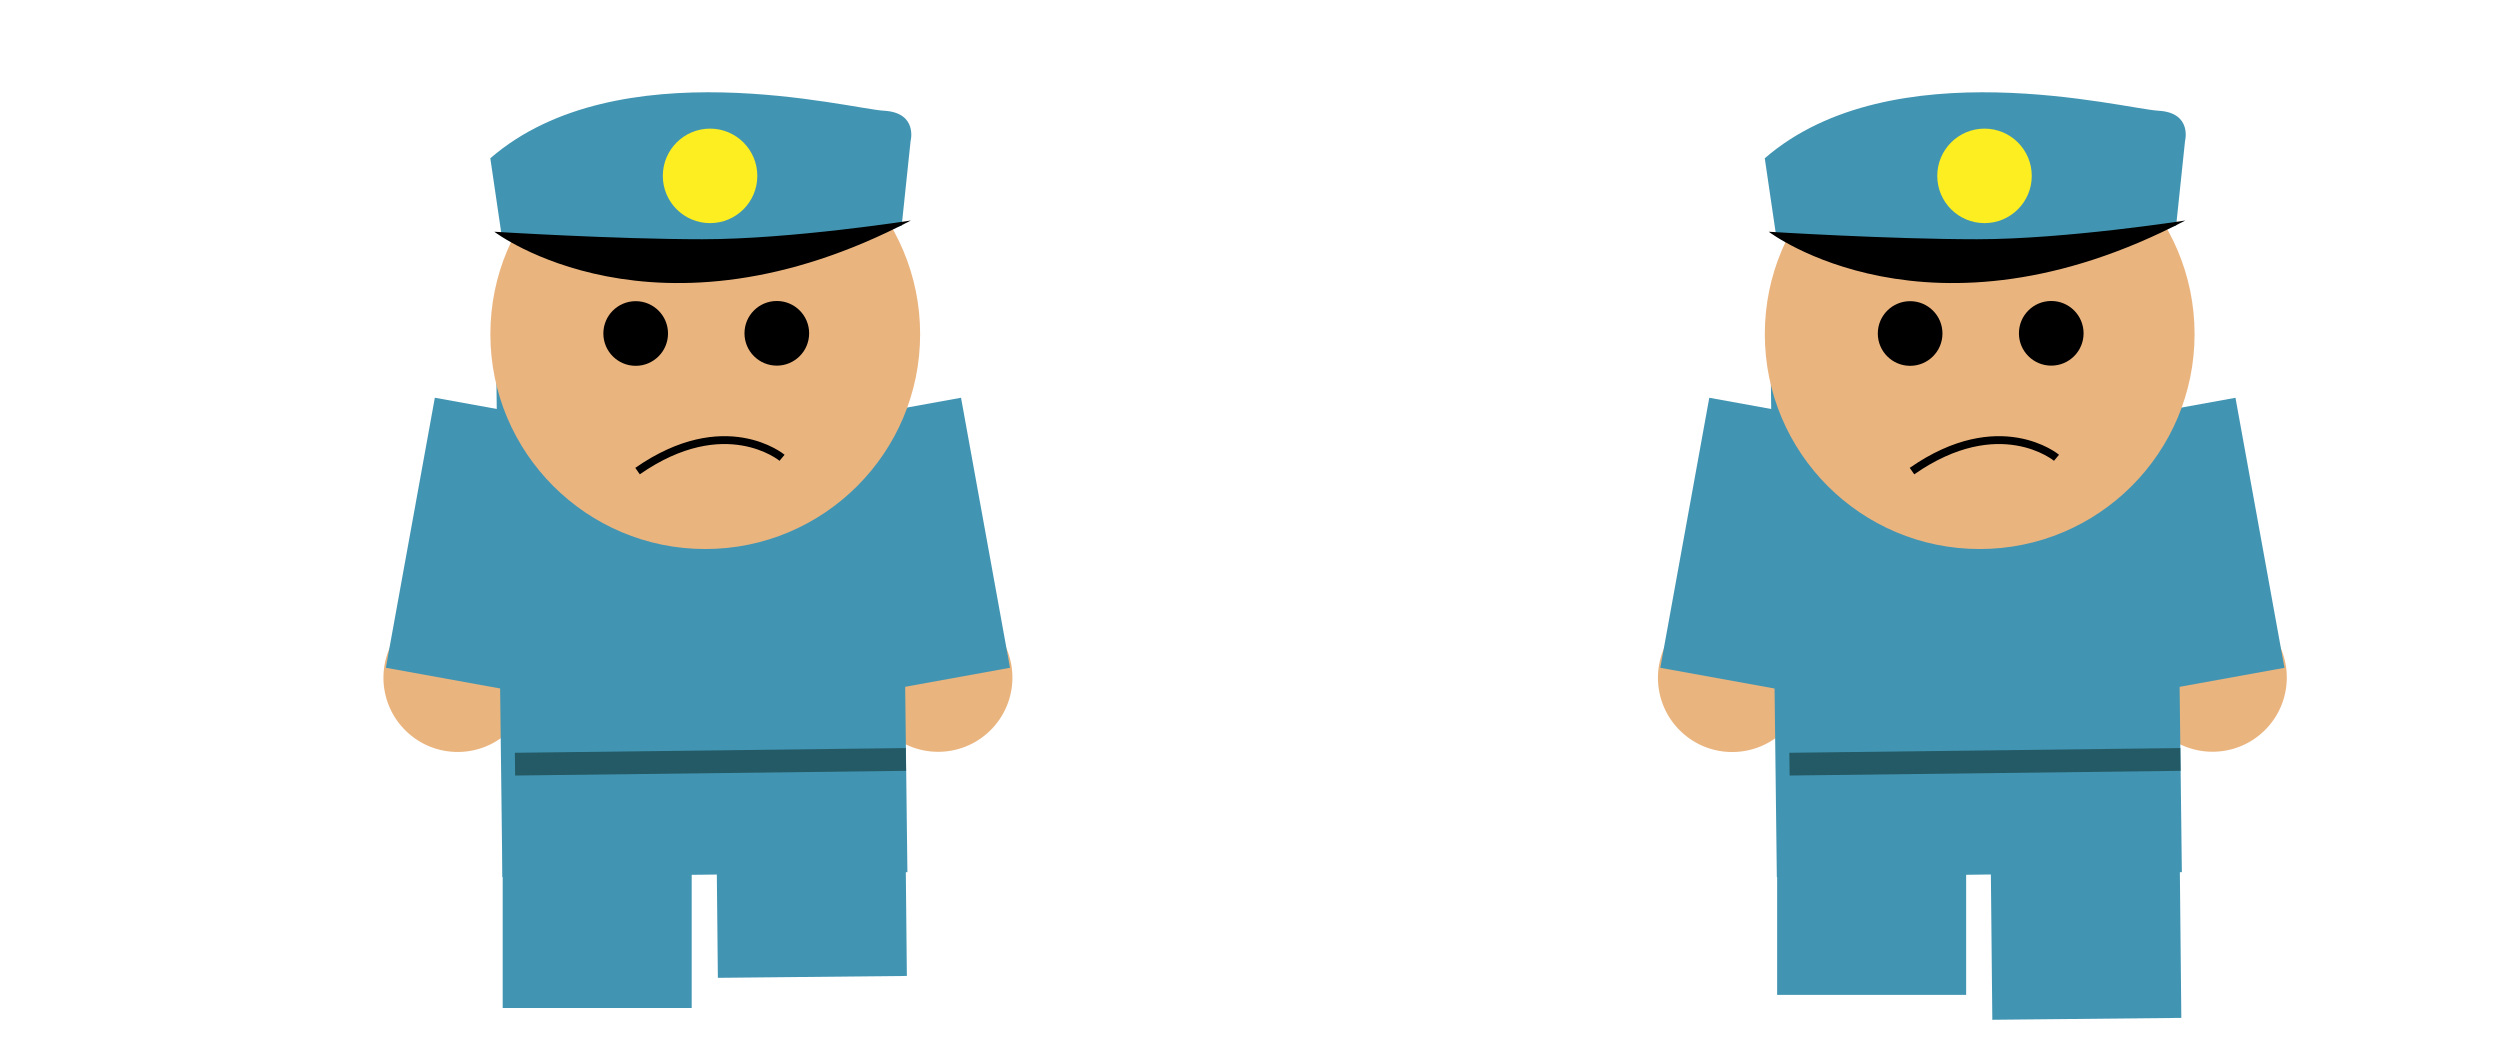
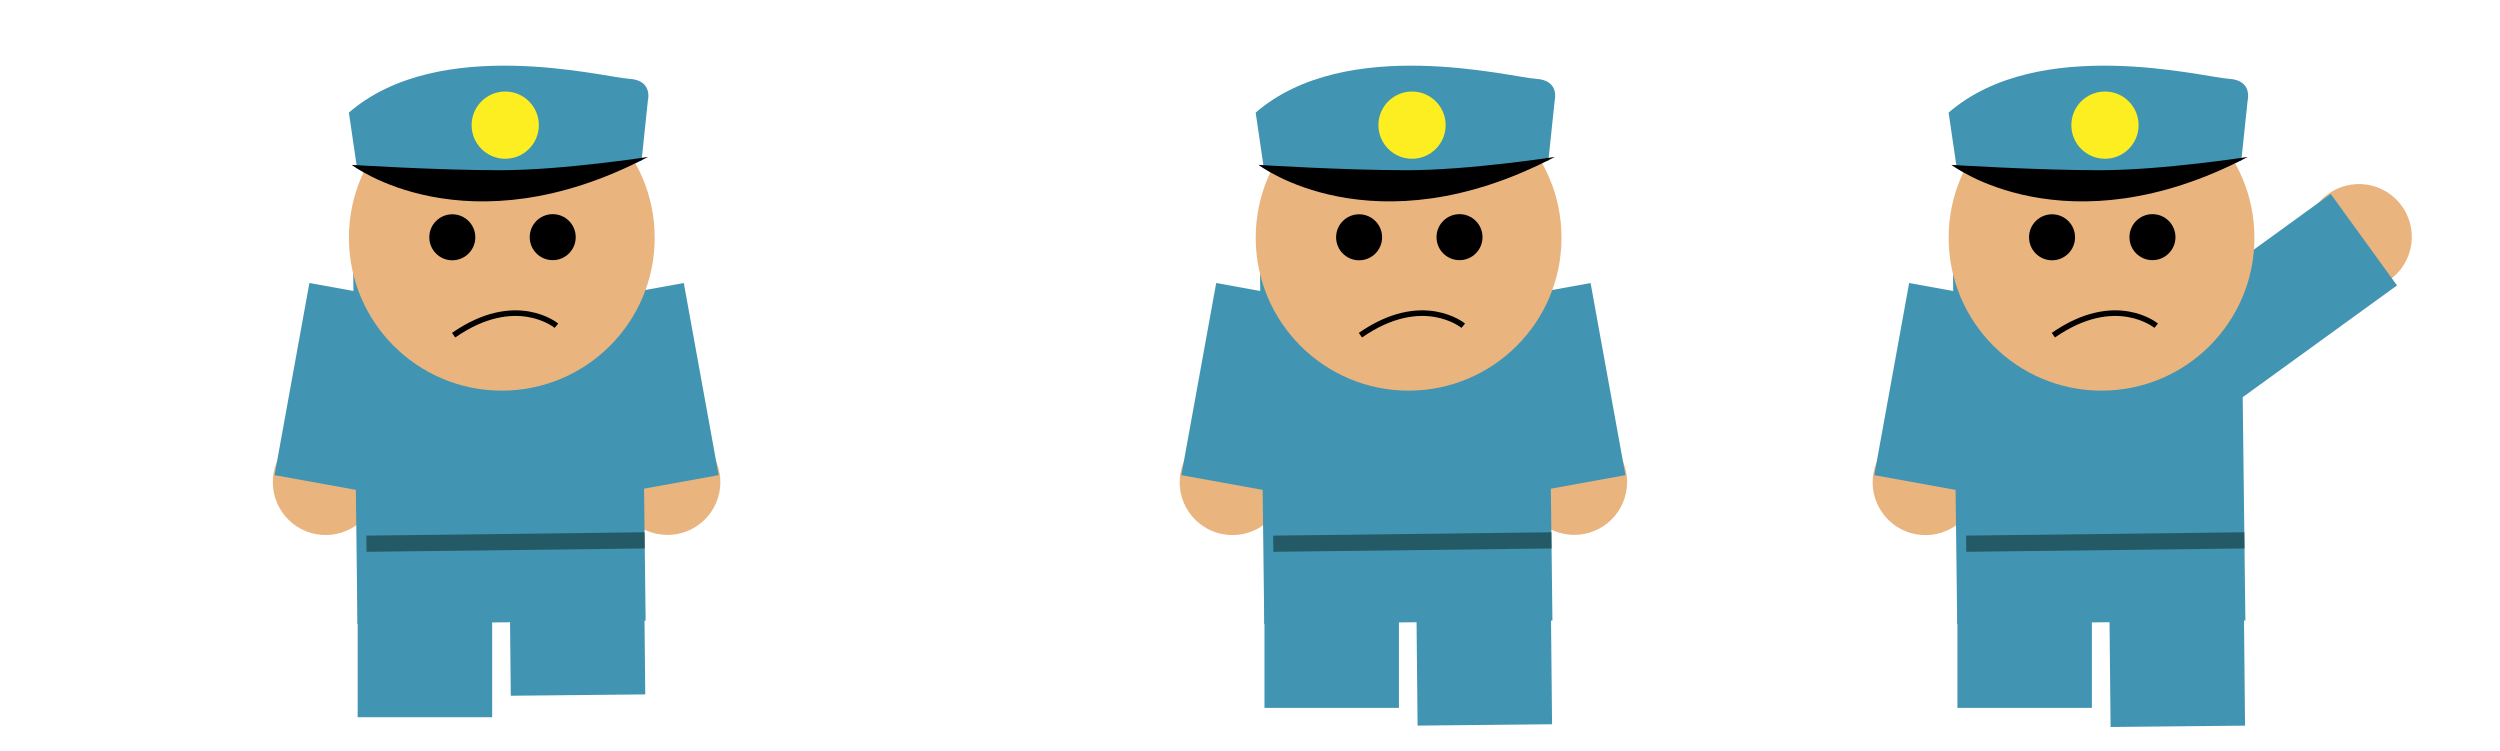
- <svg xmlns="http://www.w3.org/2000/svg" width="1904.75" height="803.75" viewBox="0 0 1904.75 803.75">
+ <svg xmlns="http://www.w3.org/2000/svg" width="2677" height="803.75" viewBox="0 0 2677 803.75">
  <defs>
    <style>.cls-1{fill:#4295b2;}.cls-2{fill:#eab47f;}.cls-3{fill:#245a66;}.cls-4{fill:none;stroke:#000;stroke-miterlimit:10;stroke-width:6px;}.cls-5{fill:#fcee21;}</style>
  </defs>
  <g id="Layer_5" data-name="Layer 5">
    <rect class="cls-1" x="1518" y="541" width="144" height="232" transform="matrix(1, -0.01, 0.01, 1, -7.78, 19.15)" />
    <rect class="cls-1" x="1354" y="526" width="144" height="232" />
    <circle class="cls-2" cx="1685.8" cy="516.3" r="56.58" transform="translate(117.08 1321.05) rotate(-44.19)" />
    <rect class="cls-1" x="1601.84" y="312.14" width="121" height="209.1" transform="translate(-47.68 303.39) rotate(-10.28)" />
    <circle class="cls-2" cx="1319.73" cy="516.3" r="56.58" transform="translate(29.66 1102.8) rotate(-45.81)" />
    <rect class="cls-1" x="1282.69" y="312.14" width="121" height="209.1" transform="translate(2590.44 1066.43) rotate(-169.72)" />
    <polygon class="cls-3" points="1657.56 347.49 1574.15 362.62 1608.68 552.99 1657.56 347.49" />
    <rect class="cls-1" x="1351.47" y="288.71" width="308.61" height="377.71" transform="translate(-5.63 18.12) rotate(-0.69)" />
    <rect class="cls-3" x="1503.61" y="431.45" width="17.35" height="297.9" transform="translate(2074.48 -938.75) rotate(89.31)" />
    <circle class="cls-2" cx="1508.33" cy="254.58" r="163.72" />
    <circle cx="1562.85" cy="253.95" r="24.63" />
    <circle cx="1455.33" cy="254.09" r="24.63" />
    <path class="cls-4" d="M1566.85,348.78s-43.47-36.22-110.11,10.14" />
    <path class="cls-1" d="M1658,172l6.77-64.46s5.8-21.73-20.28-23.18-202.84-47.81-299.92,36.22L1353,178S1500,206,1658,172Z" />
    <circle class="cls-5" cx="1512" cy="134" r="36" />
    <path d="M1347.61,176.56S1470,270,1665,168c0,0-91.39,14.28-158.7,14.28S1347.61,176.56,1347.61,176.56Z" />
+     <rect class="cls-1" x="2260" y="541" width="144" height="232" transform="matrix(1, -0.01, 0.01, 1, -7.72, 28.06)" />
+     <rect class="cls-1" x="2096" y="526" width="144" height="232" />
+     <circle class="cls-2" cx="2526.15" cy="253.74" r="56.58" transform="translate(1416.78 2537.4) rotate(-69.83)" />
+     <rect class="cls-1" x="2386" y="213.44" width="121" height="209.1" transform="translate(3624.28 2485.78) rotate(-125.92)" />
+     <circle class="cls-2" cx="2061.73" cy="516.3" r="56.58" transform="translate(254.5 1634.88) rotate(-45.81)" />
+     <rect class="cls-1" x="2024.69" y="312.14" width="121" height="209.1" transform="translate(4062.53 1198.86) rotate(-169.72)" />
+     <polygon class="cls-3" points="2399.56 347.49 2316.15 362.62 2350.68 552.99 2399.56 347.49" />
+     <rect class="cls-1" x="2093.47" y="288.71" width="308.61" height="377.71" transform="translate(-5.57 27.04) rotate(-0.69)" />
+     <rect class="cls-3" x="2245.61" y="431.45" width="17.35" height="297.9" transform="translate(2807.56 -1680.7) rotate(89.31)" />
+     <circle class="cls-2" cx="2250.33" cy="254.58" r="163.72" />
+     <circle cx="2304.85" cy="253.95" r="24.63" />
+     <circle cx="2197.33" cy="254.09" r="24.63" />
+     <path class="cls-4" d="M2308.85,348.78s-43.47-36.22-110.11,10.14" />
+     <path class="cls-1" d="M2400,172l6.77-64.46s5.8-21.73-20.28-23.18-202.84-47.81-299.92,36.22L2095,178S2242,206,2400,172Z" />
+     <circle class="cls-5" cx="2254" cy="134" r="36" />
+     <path d="M2089.61,176.56S2212,270,2407,168c0,0-91.39,14.28-158.7,14.28S2089.61,176.56,2089.61,176.56Z" />
    <rect class="cls-1" x="547" y="511" width="144" height="232" transform="matrix(1, -0.01, 0.01, 1, -7.49, 7.48)" />
    <rect class="cls-1" x="383" y="536" width="144" height="232" />
    <circle class="cls-2" cx="714.8" cy="516.3" r="56.58" transform="translate(-157.63 644.27) rotate(-44.19)" />
    <rect class="cls-1" x="630.84" y="312.14" width="121" height="209.1" transform="translate(-63.27 130.08) rotate(-10.28)" />
    <circle class="cls-2" cx="348.73" cy="516.3" r="56.58" transform="translate(-264.56 406.52) rotate(-45.81)" />
    <rect class="cls-1" x="311.69" y="312.14" width="121" height="209.1" transform="translate(664.03 893.12) rotate(-169.72)" />
    <polygon class="cls-3" points="686.56 347.49 603.15 362.62 637.68 552.99 686.56 347.49" />
    <rect class="cls-1" x="380.47" y="288.71" width="308.61" height="377.71" transform="translate(-5.7 6.46) rotate(-0.69)" />
    <rect class="cls-3" x="532.61" y="431.45" width="17.35" height="297.9" transform="translate(1115.14 32.18) rotate(89.31)" />
    <circle class="cls-2" cx="537.33" cy="254.58" r="163.72" />
    <circle cx="591.85" cy="253.95" r="24.63" />
    <circle cx="484.33" cy="254.09" r="24.63" />
    <path class="cls-4" d="M595.85,348.78s-43.47-36.22-110.11,10.14" />
    <path class="cls-1" d="M687,172l6.77-64.46s5.8-21.73-20.28-23.18S470.64,36.54,373.57,120.58L382,178S529,206,687,172Z" />
    <circle class="cls-5" cx="541" cy="134" r="36" />
    <path d="M376.61,176.56S499,270,694,168c0,0-91.39,14.28-158.7,14.28S376.61,176.56,376.61,176.56Z" />
  </g>
</svg>
